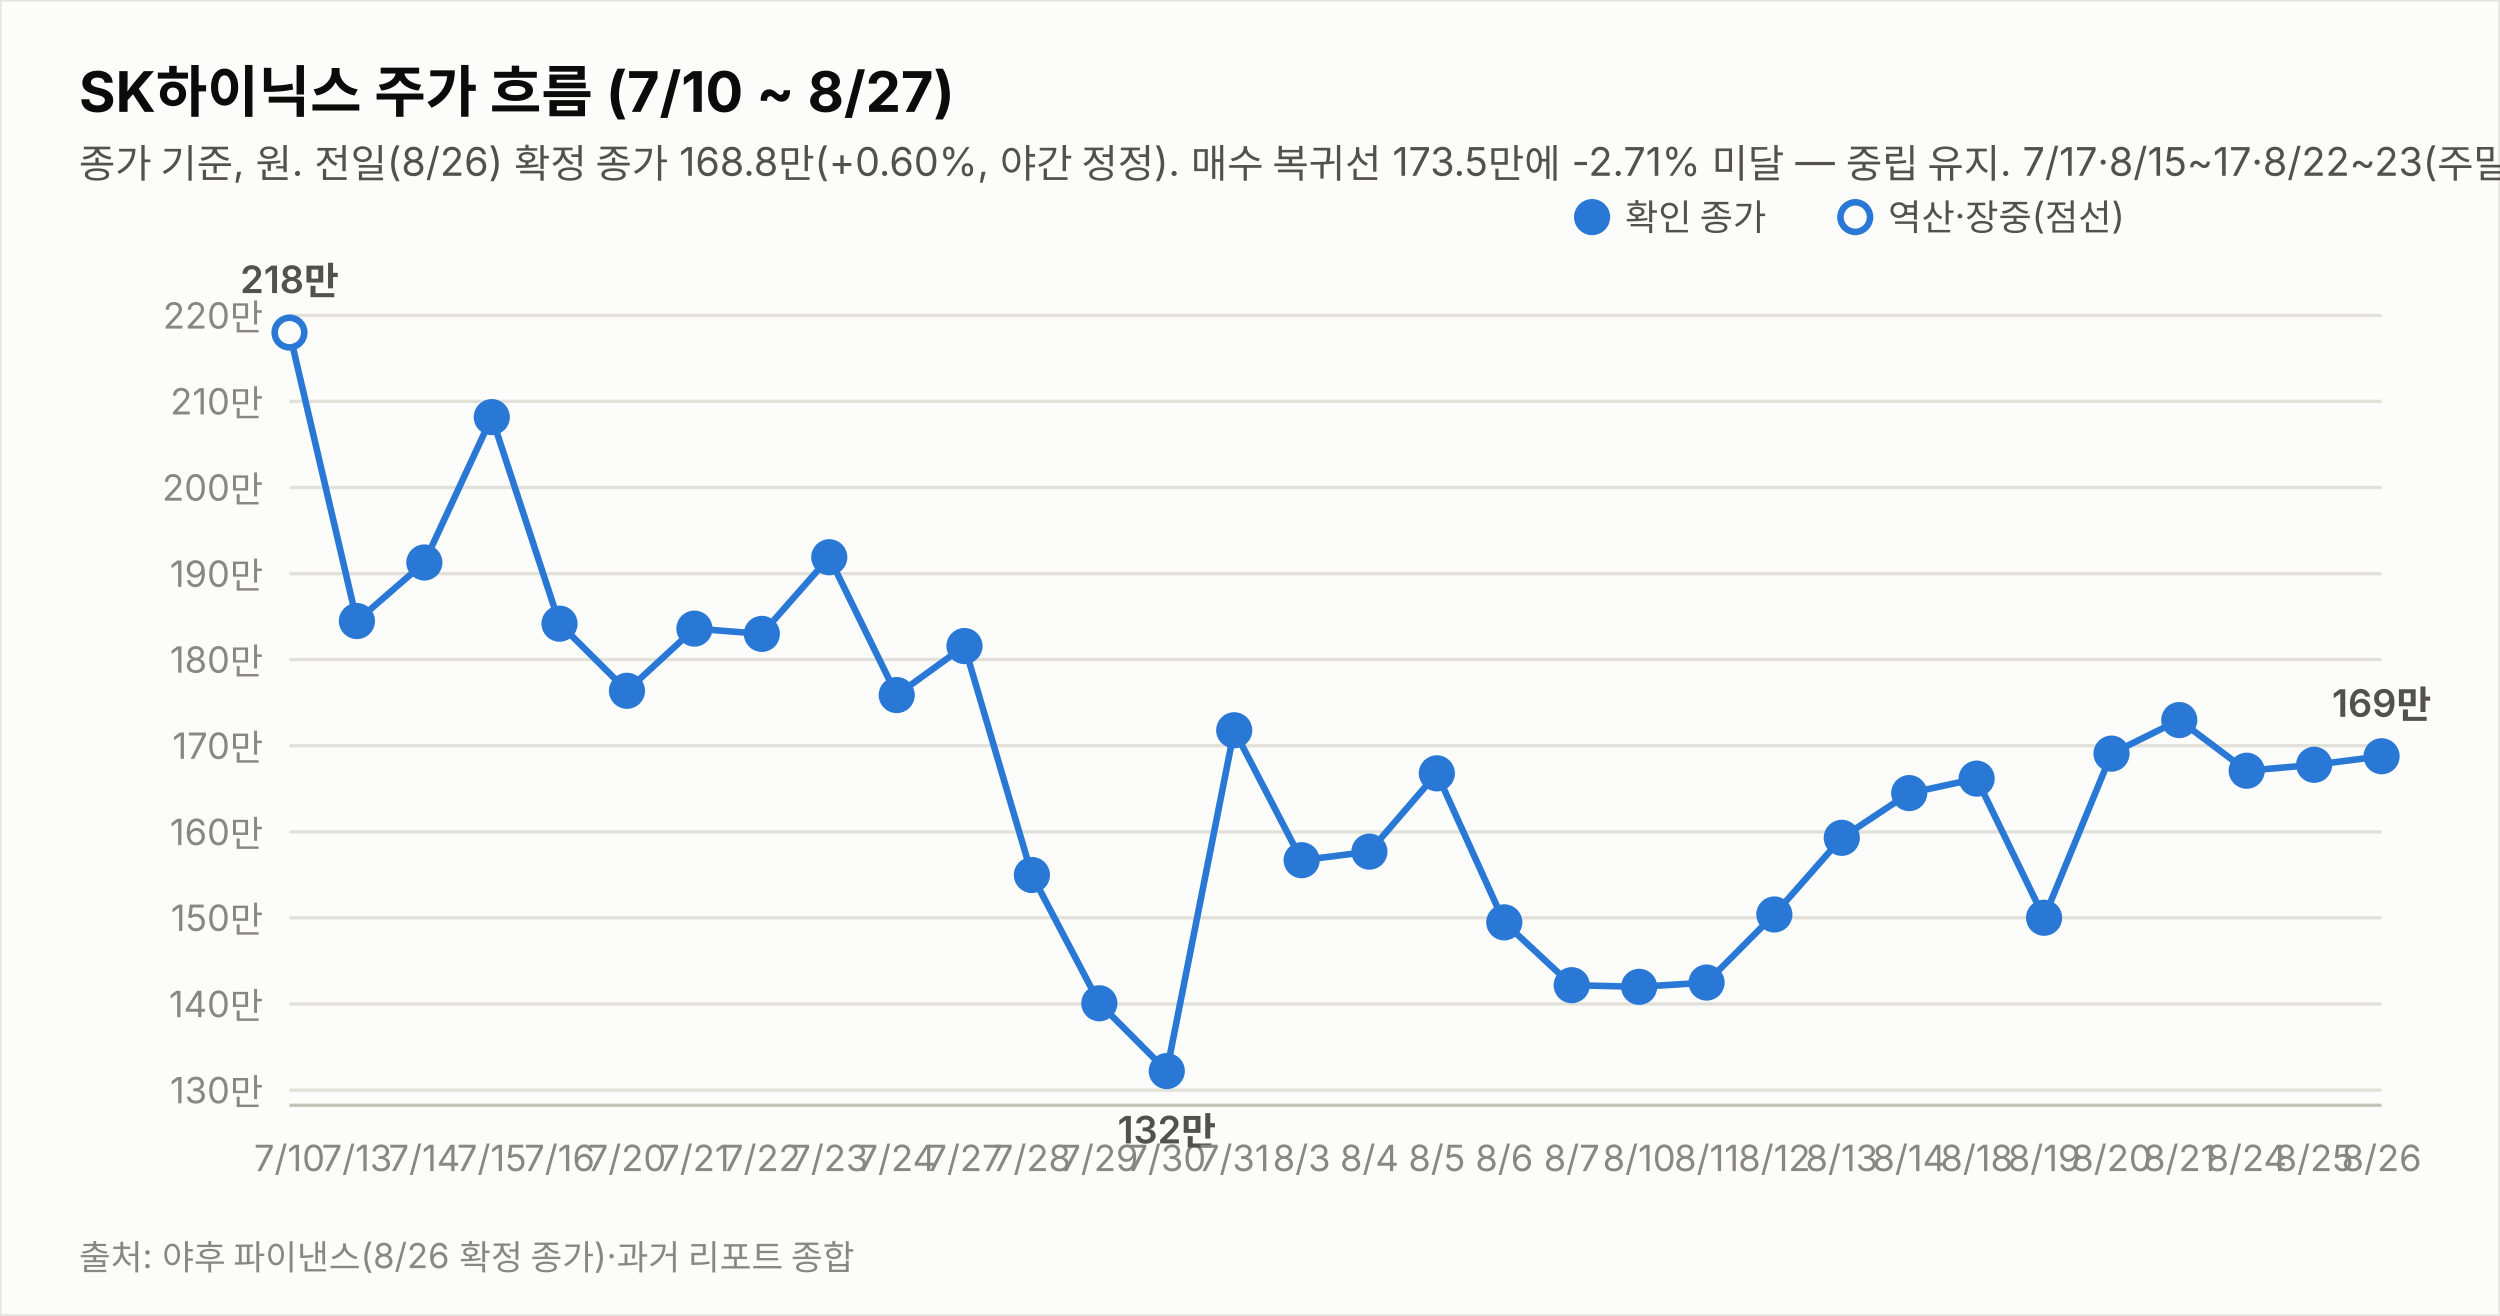
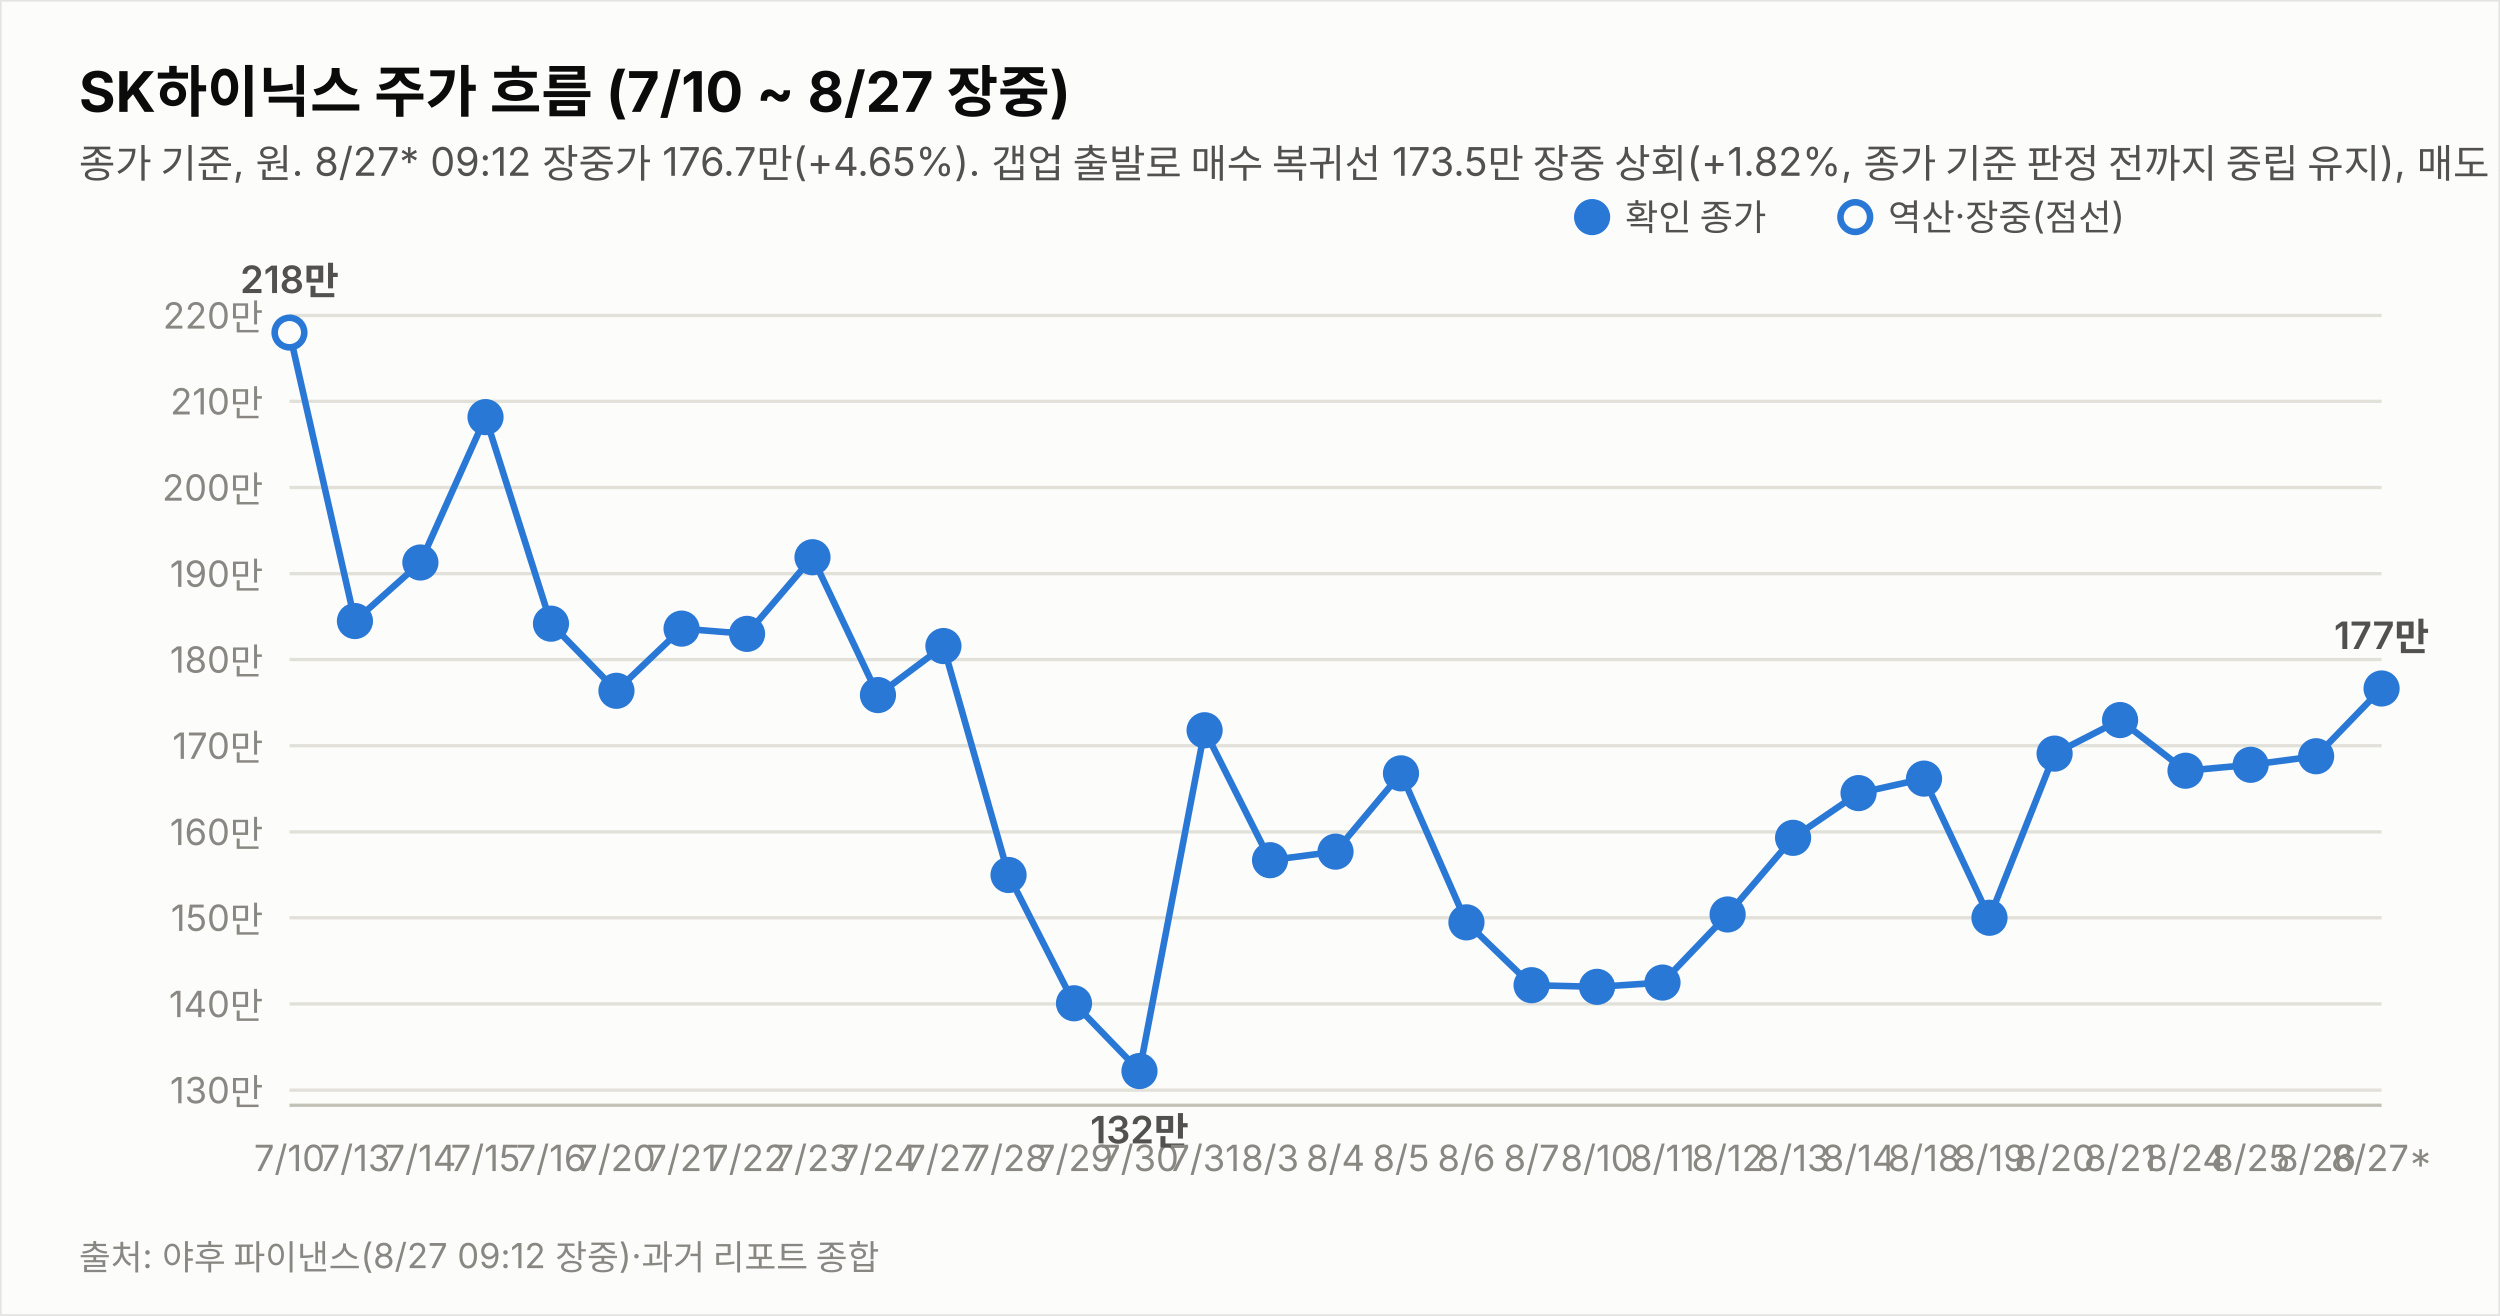
<svg xmlns="http://www.w3.org/2000/svg" width="760" height="400" viewBox="0 0 760 400" font-family="system-ui,-apple-system,&quot;Segoe UI&quot;,&quot;Malgun Gothic&quot;,&quot;Apple SD Gothic Neo&quot;,sans-serif">
  <rect width="760" height="400" fill="#fcfcfb" stroke="rgba(11,11,11,0.10)" />
-   <text x="24" y="34" font-size="17" font-weight="700" fill="#0b0b0b">SK하이닉스 주가 흐름 (7/10 ~ 8/27)</text>
-   <text x="24" y="54" font-size="12" fill="#52514e">종가 기준, 원. 전일(8/26) 확정 종가 168.8만(+0.60%, 야간 정정). 매수 복귀선 173.5만에 -2.71% 미달 — 중립 유지. 7/17·8/15~17·8/22~23(주말) 휴장.</text>
+   <text x="24" y="34" font-size="17" font-weight="700" fill="#0b0b0b">SK하이닉스 주가 흐름 (7/10 ~ 8/27 장중)</text>
+   <text x="24" y="54" font-size="12" fill="#52514e">종가 기준, 원. 8/27* 09:12 장중가 176.7만(+4.65%). 갭업 출발로 매수 복귀선 173.5만 장중 상회(+1.82%, 종가 기준 판정 전까지 중립 유지), 매도 재전환선 152만 상회(+16.22%). 7/17·8/15~17·8/22~23(주말) 휴장.</text>
  <line x1="88" y1="331.4" x2="724" y2="331.4" stroke="#e1e0d9" stroke-width="1" />
  <text x="80" y="335.4" font-size="11" fill="#898781" text-anchor="end" style="font-variant-numeric:tabular-nums">130만</text>
  <line x1="88" y1="305.2" x2="724" y2="305.2" stroke="#e1e0d9" stroke-width="1" />
  <text x="80" y="309.2" font-size="11" fill="#898781" text-anchor="end" style="font-variant-numeric:tabular-nums">140만</text>
  <line x1="88" y1="279.0" x2="724" y2="279.0" stroke="#e1e0d9" stroke-width="1" />
  <text x="80" y="283.0" font-size="11" fill="#898781" text-anchor="end" style="font-variant-numeric:tabular-nums">150만</text>
  <line x1="88" y1="252.9" x2="724" y2="252.9" stroke="#e1e0d9" stroke-width="1" />
  <text x="80" y="256.9" font-size="11" fill="#898781" text-anchor="end" style="font-variant-numeric:tabular-nums">160만</text>
  <line x1="88" y1="226.7" x2="724" y2="226.7" stroke="#e1e0d9" stroke-width="1" />
  <text x="80" y="230.7" font-size="11" fill="#898781" text-anchor="end" style="font-variant-numeric:tabular-nums">170만</text>
  <line x1="88" y1="200.5" x2="724" y2="200.5" stroke="#e1e0d9" stroke-width="1" />
  <text x="80" y="204.5" font-size="11" fill="#898781" text-anchor="end" style="font-variant-numeric:tabular-nums">180만</text>
  <line x1="88" y1="174.4" x2="724" y2="174.4" stroke="#e1e0d9" stroke-width="1" />
  <text x="80" y="178.4" font-size="11" fill="#898781" text-anchor="end" style="font-variant-numeric:tabular-nums">190만</text>
  <line x1="88" y1="148.2" x2="724" y2="148.2" stroke="#e1e0d9" stroke-width="1" />
  <text x="80" y="152.2" font-size="11" fill="#898781" text-anchor="end" style="font-variant-numeric:tabular-nums">200만</text>
  <line x1="88" y1="122.0" x2="724" y2="122.0" stroke="#e1e0d9" stroke-width="1" />
  <text x="80" y="126.0" font-size="11" fill="#898781" text-anchor="end" style="font-variant-numeric:tabular-nums">210만</text>
  <line x1="88" y1="95.9" x2="724" y2="95.9" stroke="#e1e0d9" stroke-width="1" />
  <text x="80" y="99.9" font-size="11" fill="#898781" text-anchor="end" style="font-variant-numeric:tabular-nums">220만</text>
  <line x1="88" y1="336" x2="724" y2="336" stroke="#c3c2b7" stroke-width="1" />
-   <path d="M88.0,101.1 L108.5,188.8 L129.0,171.0 L149.5,126.8 L170.1,189.6 L190.6,210.0 L211.1,191.1 L231.6,192.7 L252.1,169.4 L272.6,211.3 L293.2,196.4 L313.7,266.0 L334.2,305.0 L354.7,325.6 L375.2,222.0 L395.7,261.5 L416.3,258.9 L436.8,235.1 L457.3,280.4 L477.8,299.5 L498.3,300.0 L518.8,298.7 L539.4,278.0 L559.9,254.7 L580.4,241.1 L600.9,236.7 L621.4,279.0 L641.9,229.1 L662.5,218.9 L683.0,234.3 L703.5,232.5 L724.0,229.9" fill="none" stroke="#2a78d6" stroke-width="2" />
+   <path d="M88.0,101.1 L107.9,188.8 L127.8,171.0 L147.6,126.8 L167.5,189.6 L187.4,210.0 L207.2,191.1 L227.1,192.7 L247.0,169.4 L266.9,211.3 L286.8,196.4 L306.6,266.0 L326.5,305.0 L346.4,325.6 L366.2,222.0 L386.1,261.5 L406.0,258.9 L425.9,235.1 L445.8,280.4 L465.6,299.5 L485.5,300.0 L505.4,298.7 L525.2,278.0 L545.1,254.7 L565.0,241.1 L584.9,236.7 L604.8,279.0 L624.6,229.1 L644.5,218.9 L664.4,234.3 L684.2,232.5 L704.1,229.9 L724.0,209.3" fill="none" stroke="#2a78d6" stroke-width="2" />
  <circle cx="88.0" cy="101.1" r="4.5" fill="#fcfcfb" stroke="#2a78d6" stroke-width="2" />
  <text x="88.0" y="356" font-size="11" fill="#898781" text-anchor="middle">7/10</text>
  <text x="88.0" y="89.1" font-size="11.5" font-weight="600" fill="#52514e" text-anchor="middle" style="font-variant-numeric:tabular-nums">218만</text>
-   <circle cx="108.5" cy="188.8" r="4.5" fill="#2a78d6" stroke="#2a78d6" stroke-width="2" />
-   <text x="108.5" y="356" font-size="11" fill="#898781" text-anchor="middle">7/13</text>
-   <circle cx="129.0" cy="171.0" r="4.5" fill="#2a78d6" stroke="#2a78d6" stroke-width="2" />
-   <text x="129.0" y="356" font-size="11" fill="#898781" text-anchor="middle">7/14</text>
-   <circle cx="149.5" cy="126.8" r="4.5" fill="#2a78d6" stroke="#2a78d6" stroke-width="2" />
-   <text x="149.5" y="356" font-size="11" fill="#898781" text-anchor="middle">7/15</text>
-   <circle cx="170.1" cy="189.6" r="4.5" fill="#2a78d6" stroke="#2a78d6" stroke-width="2" />
-   <text x="170.1" y="356" font-size="11" fill="#898781" text-anchor="middle">7/16</text>
-   <circle cx="190.6" cy="210.0" r="4.5" fill="#2a78d6" stroke="#2a78d6" stroke-width="2" />
-   <text x="190.6" y="356" font-size="11" fill="#898781" text-anchor="middle">7/20</text>
-   <circle cx="211.1" cy="191.1" r="4.5" fill="#2a78d6" stroke="#2a78d6" stroke-width="2" />
-   <text x="211.1" y="356" font-size="11" fill="#898781" text-anchor="middle">7/21</text>
-   <circle cx="231.6" cy="192.7" r="4.5" fill="#2a78d6" stroke="#2a78d6" stroke-width="2" />
-   <text x="231.6" y="356" font-size="11" fill="#898781" text-anchor="middle">7/22</text>
-   <circle cx="252.1" cy="169.4" r="4.5" fill="#2a78d6" stroke="#2a78d6" stroke-width="2" />
-   <text x="252.1" y="356" font-size="11" fill="#898781" text-anchor="middle">7/23</text>
-   <circle cx="272.6" cy="211.3" r="4.5" fill="#2a78d6" stroke="#2a78d6" stroke-width="2" />
-   <text x="272.6" y="356" font-size="11" fill="#898781" text-anchor="middle">7/24</text>
-   <circle cx="293.2" cy="196.4" r="4.5" fill="#2a78d6" stroke="#2a78d6" stroke-width="2" />
-   <text x="293.2" y="356" font-size="11" fill="#898781" text-anchor="middle">7/27</text>
-   <circle cx="313.7" cy="266.0" r="4.5" fill="#2a78d6" stroke="#2a78d6" stroke-width="2" />
-   <text x="313.7" y="356" font-size="11" fill="#898781" text-anchor="middle">7/28</text>
-   <circle cx="334.2" cy="305.0" r="4.5" fill="#2a78d6" stroke="#2a78d6" stroke-width="2" />
-   <text x="334.2" y="356" font-size="11" fill="#898781" text-anchor="middle">7/29</text>
-   <circle cx="354.7" cy="325.6" r="4.5" fill="#2a78d6" stroke="#2a78d6" stroke-width="2" />
-   <text x="354.7" y="356" font-size="11" fill="#898781" text-anchor="middle">7/30</text>
-   <text x="354.7" y="347.6" font-size="11.5" font-weight="600" fill="#52514e" text-anchor="middle" style="font-variant-numeric:tabular-nums">132만</text>
-   <circle cx="375.2" cy="222.0" r="4.5" fill="#2a78d6" stroke="#2a78d6" stroke-width="2" />
-   <text x="375.2" y="356" font-size="11" fill="#898781" text-anchor="middle">7/31</text>
-   <circle cx="395.7" cy="261.5" r="4.5" fill="#2a78d6" stroke="#2a78d6" stroke-width="2" />
-   <text x="395.7" y="356" font-size="11" fill="#898781" text-anchor="middle">8/3</text>
-   <circle cx="416.3" cy="258.9" r="4.5" fill="#2a78d6" stroke="#2a78d6" stroke-width="2" />
-   <text x="416.3" y="356" font-size="11" fill="#898781" text-anchor="middle">8/4</text>
-   <circle cx="436.8" cy="235.1" r="4.5" fill="#2a78d6" stroke="#2a78d6" stroke-width="2" />
-   <text x="436.8" y="356" font-size="11" fill="#898781" text-anchor="middle">8/5</text>
-   <circle cx="457.3" cy="280.4" r="4.5" fill="#2a78d6" stroke="#2a78d6" stroke-width="2" />
-   <text x="457.3" y="356" font-size="11" fill="#898781" text-anchor="middle">8/6</text>
-   <circle cx="477.8" cy="299.5" r="4.5" fill="#2a78d6" stroke="#2a78d6" stroke-width="2" />
-   <text x="477.8" y="356" font-size="11" fill="#898781" text-anchor="middle">8/7</text>
-   <circle cx="498.3" cy="300.0" r="4.5" fill="#2a78d6" stroke="#2a78d6" stroke-width="2" />
-   <text x="498.3" y="356" font-size="11" fill="#898781" text-anchor="middle">8/10</text>
-   <circle cx="518.8" cy="298.7" r="4.5" fill="#2a78d6" stroke="#2a78d6" stroke-width="2" />
-   <text x="518.8" y="356" font-size="11" fill="#898781" text-anchor="middle">8/11</text>
-   <circle cx="539.4" cy="278.0" r="4.5" fill="#2a78d6" stroke="#2a78d6" stroke-width="2" />
-   <text x="539.4" y="356" font-size="11" fill="#898781" text-anchor="middle">8/12</text>
-   <circle cx="559.9" cy="254.7" r="4.5" fill="#2a78d6" stroke="#2a78d6" stroke-width="2" />
-   <text x="559.9" y="356" font-size="11" fill="#898781" text-anchor="middle">8/13</text>
-   <circle cx="580.4" cy="241.1" r="4.5" fill="#2a78d6" stroke="#2a78d6" stroke-width="2" />
-   <text x="580.4" y="356" font-size="11" fill="#898781" text-anchor="middle">8/14</text>
-   <circle cx="600.9" cy="236.7" r="4.5" fill="#2a78d6" stroke="#2a78d6" stroke-width="2" />
-   <text x="600.9" y="356" font-size="11" fill="#898781" text-anchor="middle">8/18</text>
-   <circle cx="621.4" cy="279.0" r="4.5" fill="#2a78d6" stroke="#2a78d6" stroke-width="2" />
-   <text x="621.4" y="356" font-size="11" fill="#898781" text-anchor="middle">8/19</text>
-   <circle cx="641.9" cy="229.1" r="4.5" fill="#2a78d6" stroke="#2a78d6" stroke-width="2" />
-   <text x="641.9" y="356" font-size="11" fill="#898781" text-anchor="middle">8/20</text>
-   <circle cx="662.5" cy="218.9" r="4.5" fill="#2a78d6" stroke="#2a78d6" stroke-width="2" />
-   <text x="662.5" y="356" font-size="11" fill="#898781" text-anchor="middle">8/21</text>
-   <circle cx="683.0" cy="234.3" r="4.5" fill="#2a78d6" stroke="#2a78d6" stroke-width="2" />
-   <text x="683.0" y="356" font-size="11" fill="#898781" text-anchor="middle">8/24</text>
-   <circle cx="703.5" cy="232.5" r="4.5" fill="#2a78d6" stroke="#2a78d6" stroke-width="2" />
-   <text x="703.5" y="356" font-size="11" fill="#898781" text-anchor="middle">8/25</text>
-   <circle cx="724.0" cy="229.9" r="4.5" fill="#2a78d6" stroke="#2a78d6" stroke-width="2" />
-   <text x="724.0" y="356" font-size="11" fill="#898781" text-anchor="middle">8/26</text>
-   <text x="724.0" y="217.9" font-size="11.5" font-weight="600" fill="#52514e" text-anchor="middle" style="font-variant-numeric:tabular-nums">169만</text>
+   <circle cx="107.9" cy="188.8" r="4.5" fill="#2a78d6" stroke="#2a78d6" stroke-width="2" />
+   <text x="107.9" y="356" font-size="11" fill="#898781" text-anchor="middle">7/13</text>
+   <circle cx="127.8" cy="171.0" r="4.5" fill="#2a78d6" stroke="#2a78d6" stroke-width="2" />
+   <text x="127.8" y="356" font-size="11" fill="#898781" text-anchor="middle">7/14</text>
+   <circle cx="147.6" cy="126.8" r="4.5" fill="#2a78d6" stroke="#2a78d6" stroke-width="2" />
+   <text x="147.6" y="356" font-size="11" fill="#898781" text-anchor="middle">7/15</text>
+   <circle cx="167.5" cy="189.6" r="4.5" fill="#2a78d6" stroke="#2a78d6" stroke-width="2" />
+   <text x="167.5" y="356" font-size="11" fill="#898781" text-anchor="middle">7/16</text>
+   <circle cx="187.4" cy="210.0" r="4.5" fill="#2a78d6" stroke="#2a78d6" stroke-width="2" />
+   <text x="187.4" y="356" font-size="11" fill="#898781" text-anchor="middle">7/20</text>
+   <circle cx="207.2" cy="191.1" r="4.5" fill="#2a78d6" stroke="#2a78d6" stroke-width="2" />
+   <text x="207.2" y="356" font-size="11" fill="#898781" text-anchor="middle">7/21</text>
+   <circle cx="227.1" cy="192.7" r="4.5" fill="#2a78d6" stroke="#2a78d6" stroke-width="2" />
+   <text x="227.1" y="356" font-size="11" fill="#898781" text-anchor="middle">7/22</text>
+   <circle cx="247.0" cy="169.4" r="4.5" fill="#2a78d6" stroke="#2a78d6" stroke-width="2" />
+   <text x="247.0" y="356" font-size="11" fill="#898781" text-anchor="middle">7/23</text>
+   <circle cx="266.9" cy="211.3" r="4.5" fill="#2a78d6" stroke="#2a78d6" stroke-width="2" />
+   <text x="266.9" y="356" font-size="11" fill="#898781" text-anchor="middle">7/24</text>
+   <circle cx="286.8" cy="196.4" r="4.5" fill="#2a78d6" stroke="#2a78d6" stroke-width="2" />
+   <text x="286.8" y="356" font-size="11" fill="#898781" text-anchor="middle">7/27</text>
+   <circle cx="306.6" cy="266.0" r="4.5" fill="#2a78d6" stroke="#2a78d6" stroke-width="2" />
+   <text x="306.6" y="356" font-size="11" fill="#898781" text-anchor="middle">7/28</text>
+   <circle cx="326.5" cy="305.0" r="4.5" fill="#2a78d6" stroke="#2a78d6" stroke-width="2" />
+   <text x="326.5" y="356" font-size="11" fill="#898781" text-anchor="middle">7/29</text>
+   <circle cx="346.4" cy="325.6" r="4.5" fill="#2a78d6" stroke="#2a78d6" stroke-width="2" />
+   <text x="346.4" y="356" font-size="11" fill="#898781" text-anchor="middle">7/30</text>
+   <text x="346.4" y="347.6" font-size="11.5" font-weight="600" fill="#52514e" text-anchor="middle" style="font-variant-numeric:tabular-nums">132만</text>
+   <circle cx="366.2" cy="222.0" r="4.5" fill="#2a78d6" stroke="#2a78d6" stroke-width="2" />
+   <text x="366.2" y="356" font-size="11" fill="#898781" text-anchor="middle">7/31</text>
+   <circle cx="386.1" cy="261.5" r="4.5" fill="#2a78d6" stroke="#2a78d6" stroke-width="2" />
+   <text x="386.1" y="356" font-size="11" fill="#898781" text-anchor="middle">8/3</text>
+   <circle cx="406.0" cy="258.9" r="4.5" fill="#2a78d6" stroke="#2a78d6" stroke-width="2" />
+   <text x="406.0" y="356" font-size="11" fill="#898781" text-anchor="middle">8/4</text>
+   <circle cx="425.9" cy="235.1" r="4.5" fill="#2a78d6" stroke="#2a78d6" stroke-width="2" />
+   <text x="425.9" y="356" font-size="11" fill="#898781" text-anchor="middle">8/5</text>
+   <circle cx="445.8" cy="280.4" r="4.5" fill="#2a78d6" stroke="#2a78d6" stroke-width="2" />
+   <text x="445.8" y="356" font-size="11" fill="#898781" text-anchor="middle">8/6</text>
+   <circle cx="465.6" cy="299.5" r="4.5" fill="#2a78d6" stroke="#2a78d6" stroke-width="2" />
+   <text x="465.6" y="356" font-size="11" fill="#898781" text-anchor="middle">8/7</text>
+   <circle cx="485.5" cy="300.0" r="4.5" fill="#2a78d6" stroke="#2a78d6" stroke-width="2" />
+   <text x="485.5" y="356" font-size="11" fill="#898781" text-anchor="middle">8/10</text>
+   <circle cx="505.4" cy="298.7" r="4.5" fill="#2a78d6" stroke="#2a78d6" stroke-width="2" />
+   <text x="505.4" y="356" font-size="11" fill="#898781" text-anchor="middle">8/11</text>
+   <circle cx="525.2" cy="278.0" r="4.5" fill="#2a78d6" stroke="#2a78d6" stroke-width="2" />
+   <text x="525.2" y="356" font-size="11" fill="#898781" text-anchor="middle">8/12</text>
+   <circle cx="545.1" cy="254.7" r="4.5" fill="#2a78d6" stroke="#2a78d6" stroke-width="2" />
+   <text x="545.1" y="356" font-size="11" fill="#898781" text-anchor="middle">8/13</text>
+   <circle cx="565.0" cy="241.1" r="4.5" fill="#2a78d6" stroke="#2a78d6" stroke-width="2" />
+   <text x="565.0" y="356" font-size="11" fill="#898781" text-anchor="middle">8/14</text>
+   <circle cx="584.9" cy="236.7" r="4.5" fill="#2a78d6" stroke="#2a78d6" stroke-width="2" />
+   <text x="584.9" y="356" font-size="11" fill="#898781" text-anchor="middle">8/18</text>
+   <circle cx="604.8" cy="279.0" r="4.5" fill="#2a78d6" stroke="#2a78d6" stroke-width="2" />
+   <text x="604.8" y="356" font-size="11" fill="#898781" text-anchor="middle">8/19</text>
+   <circle cx="624.6" cy="229.1" r="4.5" fill="#2a78d6" stroke="#2a78d6" stroke-width="2" />
+   <text x="624.6" y="356" font-size="11" fill="#898781" text-anchor="middle">8/20</text>
+   <circle cx="644.5" cy="218.9" r="4.5" fill="#2a78d6" stroke="#2a78d6" stroke-width="2" />
+   <text x="644.5" y="356" font-size="11" fill="#898781" text-anchor="middle">8/21</text>
+   <circle cx="664.4" cy="234.3" r="4.5" fill="#2a78d6" stroke="#2a78d6" stroke-width="2" />
+   <text x="664.4" y="356" font-size="11" fill="#898781" text-anchor="middle">8/24</text>
+   <circle cx="684.2" cy="232.5" r="4.5" fill="#2a78d6" stroke="#2a78d6" stroke-width="2" />
+   <text x="684.2" y="356" font-size="11" fill="#898781" text-anchor="middle">8/25</text>
+   <circle cx="704.1" cy="229.9" r="4.5" fill="#2a78d6" stroke="#2a78d6" stroke-width="2" />
+   <text x="704.1" y="356" font-size="11" fill="#898781" text-anchor="middle">8/26</text>
+   <circle cx="724.0" cy="209.3" r="4.5" fill="#2a78d6" stroke="#2a78d6" stroke-width="2" />
+   <text x="724.0" y="356" font-size="11" fill="#898781" text-anchor="middle">8/27*</text>
+   <text x="724.0" y="197.3" font-size="11.5" font-weight="600" fill="#52514e" text-anchor="middle" style="font-variant-numeric:tabular-nums">177만</text>
  <circle cx="484" cy="66" r="4.5" fill="#2a78d6" stroke="#2a78d6" stroke-width="2" />
  <text x="494" y="70" font-size="11" fill="#52514e">확인 종가</text>
  <circle cx="564" cy="66" r="4.5" fill="#fcfcfb" stroke="#2a78d6" stroke-width="2" />
  <text x="574" y="70" font-size="11" fill="#52514e">역산·장중(점선)</text>
-   <text x="24" y="386" font-size="10.5" fill="#898781">출처: 야후 파이낸스(8/26 확정 종가)·과거 리포트 종합</text>
+   <text x="24" y="386" font-size="10.5" fill="#898781">출처: 야후 파이낸스(8/27 09:12 장중)·과거 리포트 종합</text>
</svg>
